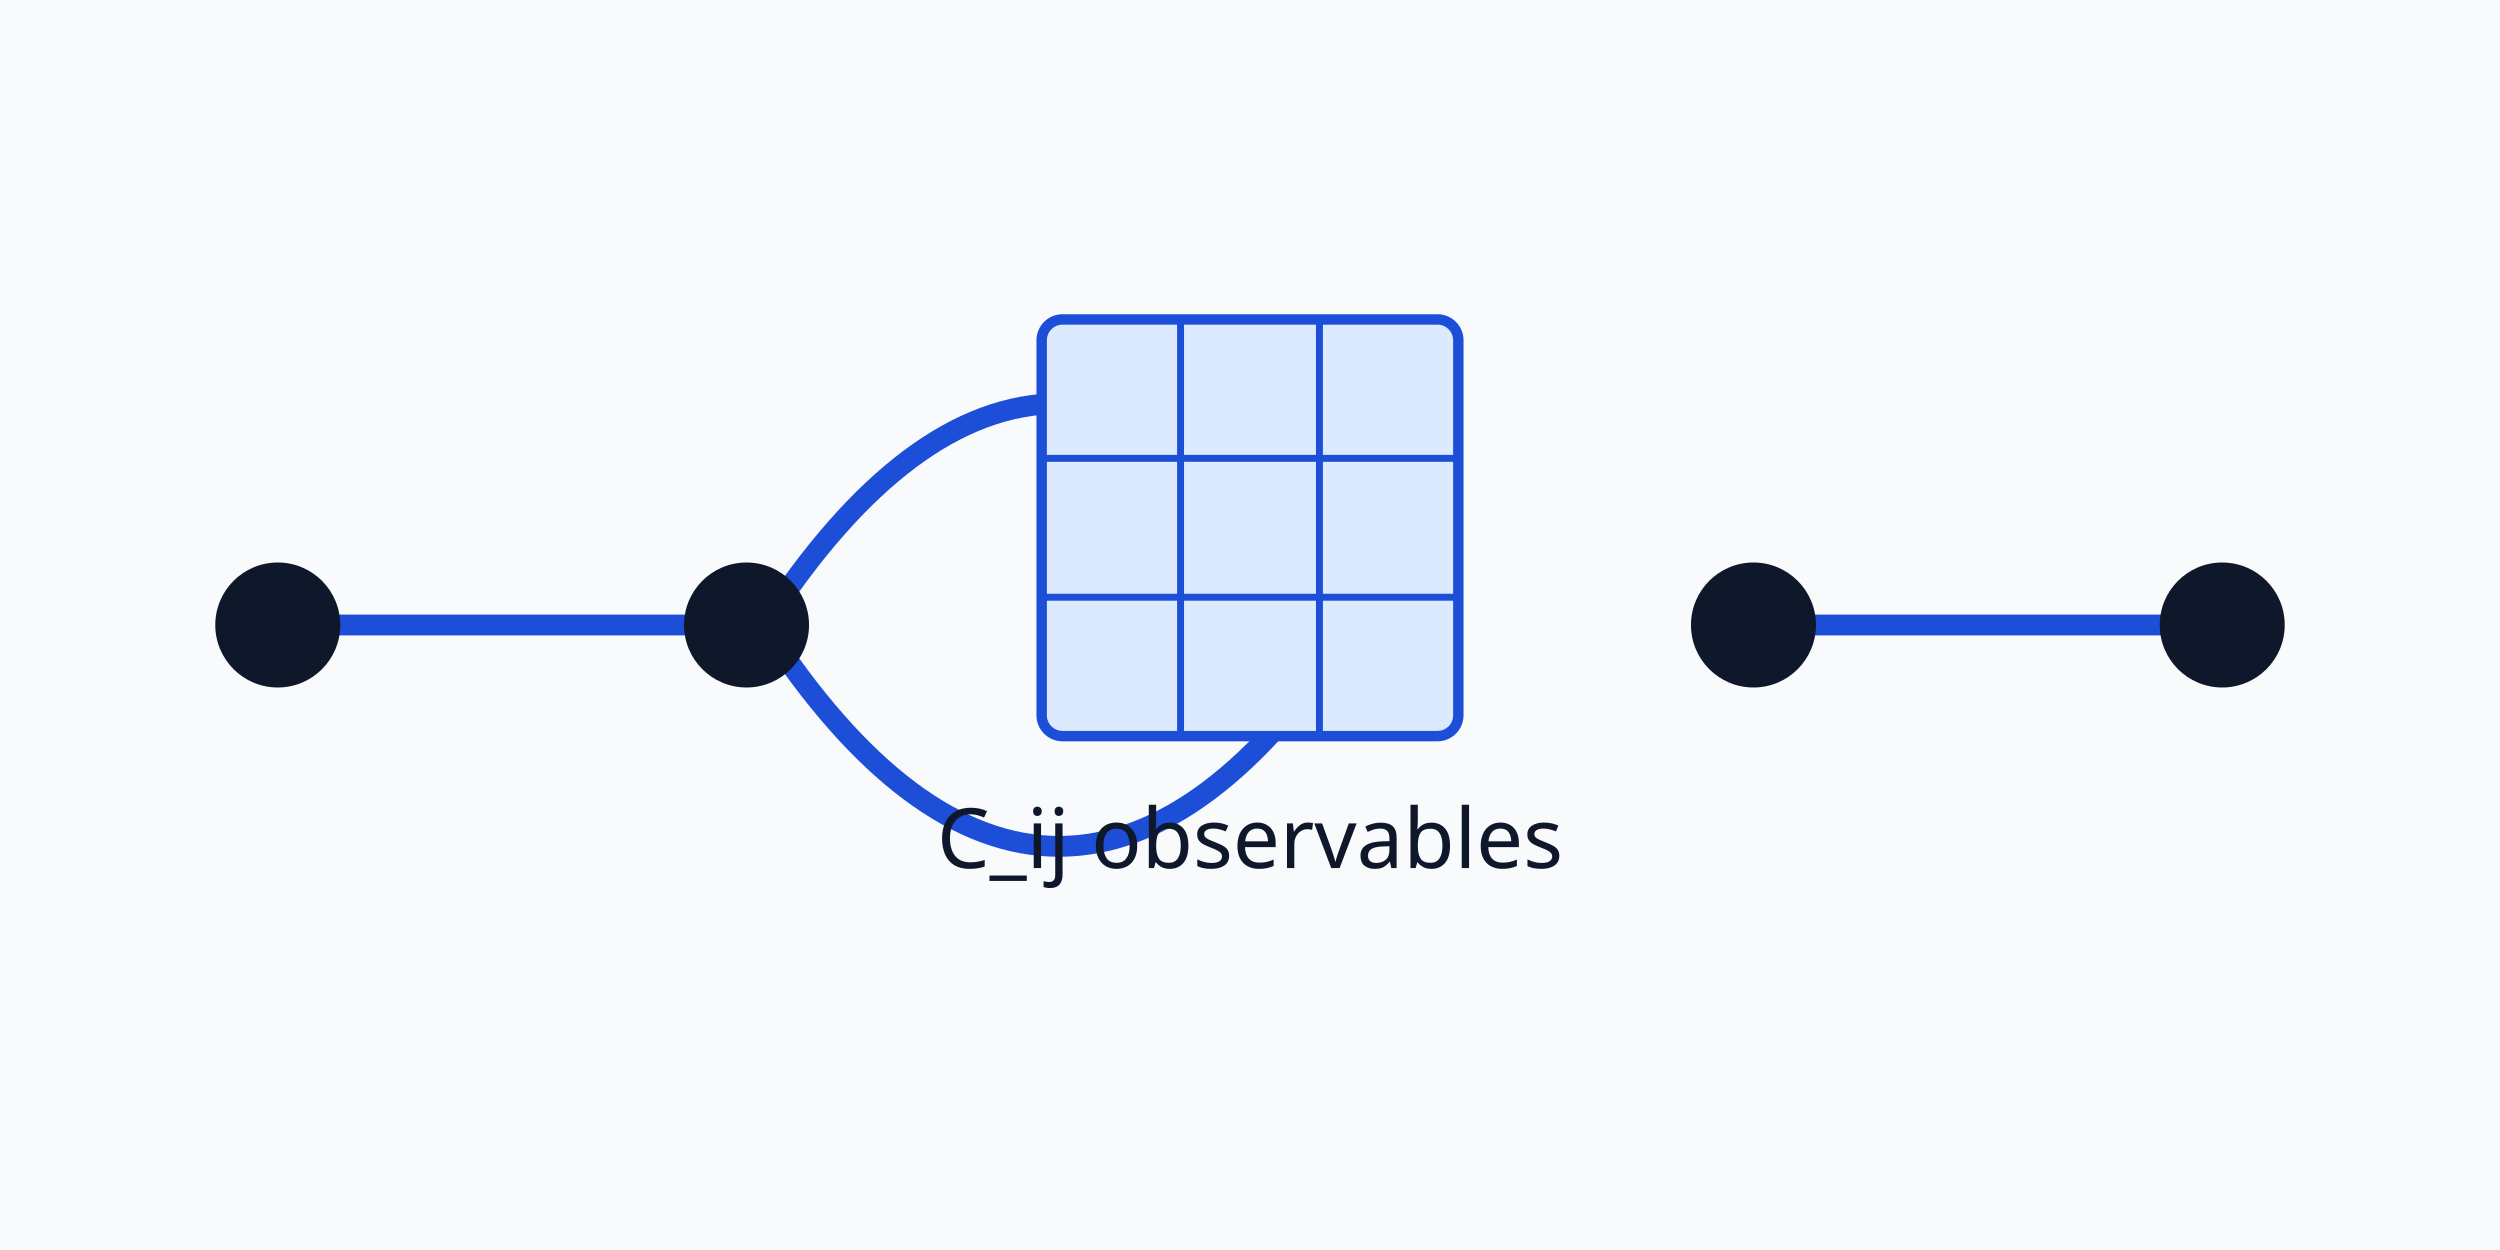
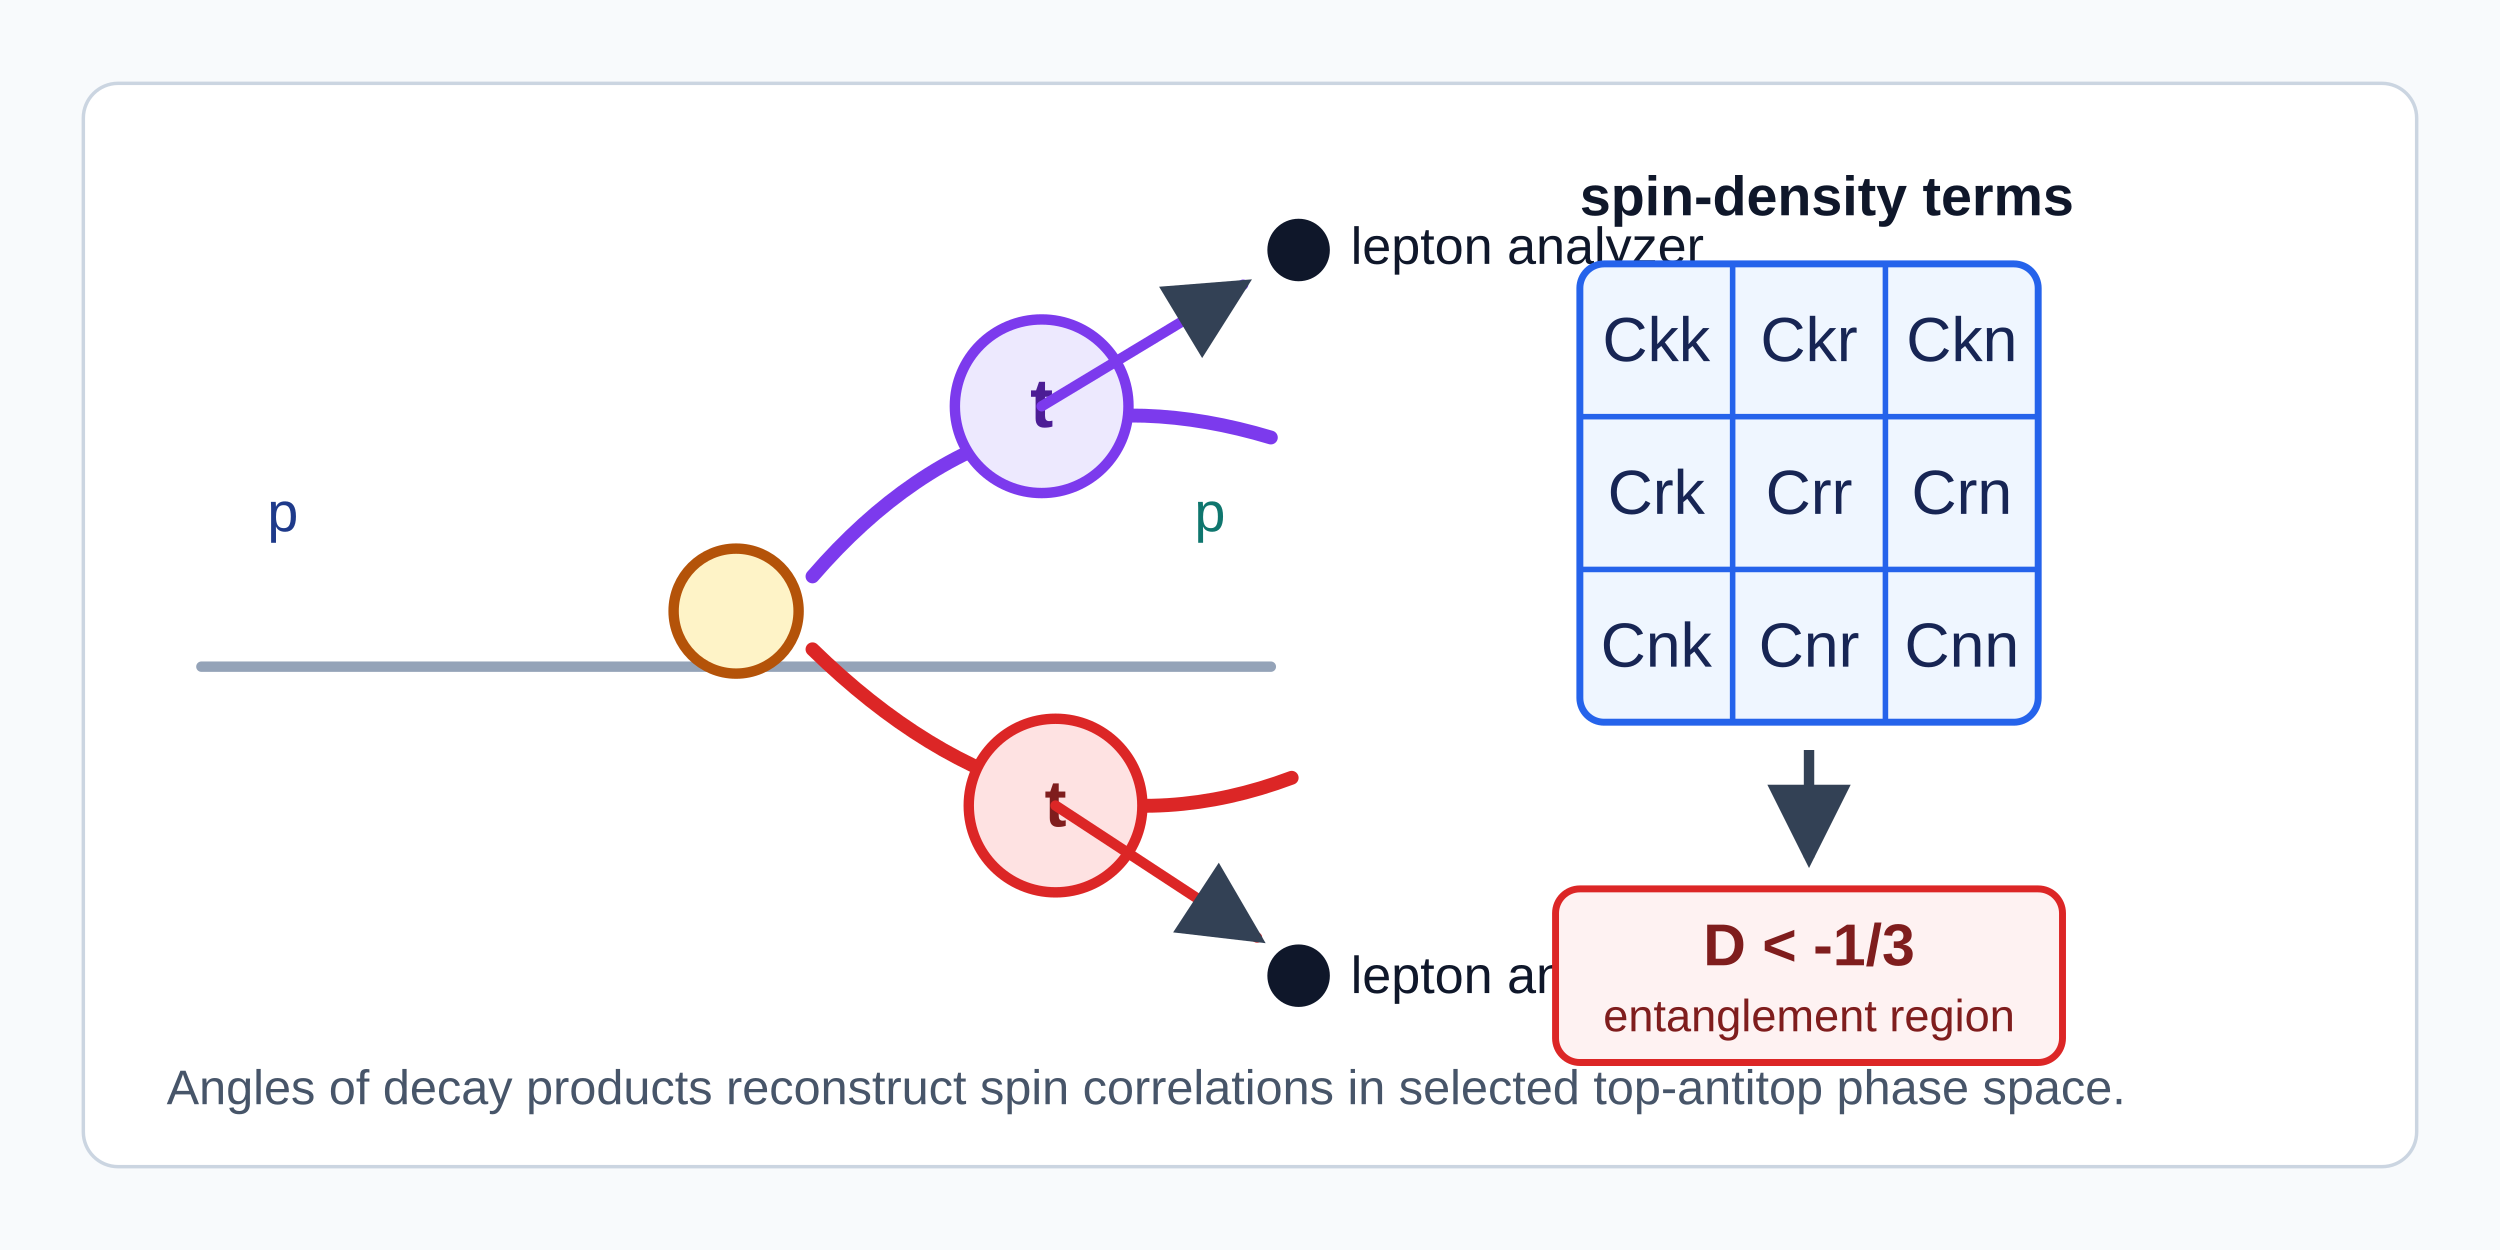
<svg xmlns="http://www.w3.org/2000/svg" role="img" aria-labelledby="title desc" viewBox="0 0 720 360">
-   <rect width="720" height="360" fill="#f8fafc" />
-   <g fill="none" stroke="#1d4ed8" stroke-width="6" stroke-linecap="round">
-     <path d="M80 180h135" />
-     <path d="M505 180h135" />
-     <path d="M220 180c55-85 115-85 170 0" />
-     <path d="M220 180c55 85 115 85 170 0" />
+   <defs>
+     <marker id="arrow" markerWidth="10" markerHeight="10" refX="8" refY="5" orient="auto">
+       <path d="M1 1l8 4-8 4z" fill="#334155" />
+     </marker>
+     <linearGradient id="beam" x1="0" x2="1">
+       <stop offset="0" stop-color="#2563eb" />
+       <stop offset="1" stop-color="#0f766e" />
+     </linearGradient>
+   </defs>
+   <rect width="720" height="360" rx="0" fill="#f8fafc" />
+   <rect x="24" y="24" width="672" height="312" rx="10" fill="#ffffff" stroke="#cbd5e1" />
+   <g stroke-linecap="round" stroke-linejoin="round">
+     <path d="M58 176h154" stroke="url(#beam)" stroke-width="8" />
+     <path d="M58 192h154" stroke="#94a3b8" stroke-width="3" />
+     <path d="M212 176h154" stroke="url(#beam)" stroke-width="8" />
+     <path d="M212 192h154" stroke="#94a3b8" stroke-width="3" />
+     <circle cx="212" cy="176" r="18" fill="#fef3c7" stroke="#b45309" stroke-width="3" />
+     <text x="77" y="153" font-family="Arial, sans-serif" font-size="16" fill="#1e3a8a">p</text>
+     <text x="344" y="153" font-family="Arial, sans-serif" font-size="16" fill="#0f766e">p</text>
+     <path d="M234 166c38-44 82-55 132-40" fill="none" stroke="#7c3aed" stroke-width="4" />
+     <path d="M234 187c44 43 90 55 138 37" fill="none" stroke="#dc2626" stroke-width="4" />
+     <circle cx="300" cy="117" r="25" fill="#ede9fe" stroke="#7c3aed" stroke-width="3" />
+     <circle cx="304" cy="232" r="25" fill="#fee2e2" stroke="#dc2626" stroke-width="3" />
+     <text x="300" y="123" text-anchor="middle" font-family="Arial, sans-serif" font-size="20" font-weight="700" fill="#4c1d95">t</text>
+     <text x="304" y="238" text-anchor="middle" font-family="Arial, sans-serif" font-size="19" font-weight="700" fill="#7f1d1d">t</text>
+     <path d="M300 117l58-35" stroke="#7c3aed" stroke-width="3" marker-end="url(#arrow)" />
+     <path d="M304 232l58 38" stroke="#dc2626" stroke-width="3" marker-end="url(#arrow)" />
+     <circle cx="374" cy="72" r="9" fill="#0f172a" />
+     <circle cx="374" cy="281" r="9" fill="#0f172a" />
+     <text x="389" y="76" font-family="Arial, sans-serif" font-size="15" fill="#0f172a">lepton analyzer</text>
+     <text x="389" y="286" font-family="Arial, sans-serif" font-size="15" fill="#0f172a">lepton analyzer</text>
  </g>
-   <g fill="#0f172a">
-     <circle cx="80" cy="180" r="18" />
-     <circle cx="215" cy="180" r="18" />
-     <circle cx="505" cy="180" r="18" />
-     <circle cx="640" cy="180" r="18" />
+   <g transform="translate(455 62)" font-family="Arial, sans-serif">
+     <text x="0" y="0" font-size="16" font-weight="700" fill="#0f172a">spin-density terms</text>
+     <rect x="0" y="14" width="132" height="132" rx="7" fill="#eff6ff" stroke="#2563eb" stroke-width="2" />
+     <g stroke="#2563eb" stroke-width="1.6">
+       <path d="M44 14v132M88 14v132M0 58h132M0 102h132" />
+     </g>
+     <g text-anchor="middle" font-size="18" fill="#172554">
+       <text x="22" y="42">Ckk</text>
+       <text x="66" y="42">Ckr</text>
+       <text x="110" y="42">Ckn</text>
+       <text x="22" y="86">Crk</text>
+       <text x="66" y="86">Crr</text>
+       <text x="110" y="86">Crn</text>
+       <text x="22" y="130">Cnk</text>
+       <text x="66" y="130">Cnr</text>
+       <text x="110" y="130">Cnn</text>
+     </g>
+     <path d="M66 154v31" stroke="#334155" stroke-width="3" marker-end="url(#arrow)" />
+     <rect x="-7" y="194" width="146" height="50" rx="7" fill="#fef2f2" stroke="#dc2626" stroke-width="2" />
+     <text x="66" y="216" text-anchor="middle" font-size="17" font-weight="700" fill="#7f1d1d">D &lt; -1/3</text>
+     <text x="66" y="235" text-anchor="middle" font-size="13" fill="#7f1d1d">entanglement region</text>
  </g>
-   <g transform="translate(300 92)">
-     <rect width="120" height="120" rx="6" fill="#dbeafe" stroke="#1d4ed8" stroke-width="3" />
-     <path d="M40 0v120M80 0v120M0 40h120M0 80h120" stroke="#1d4ed8" stroke-width="2" />
-   </g>
-   <text x="360" y="250" text-anchor="middle" font-family="sans-serif" font-size="24" fill="#0f172a">C_ij observables</text>
+   <text x="48" y="318" font-family="Arial, sans-serif" font-size="14" fill="#475569">Angles of decay products reconstruct spin correlations in selected top-antitop phase space.</text>
</svg>
